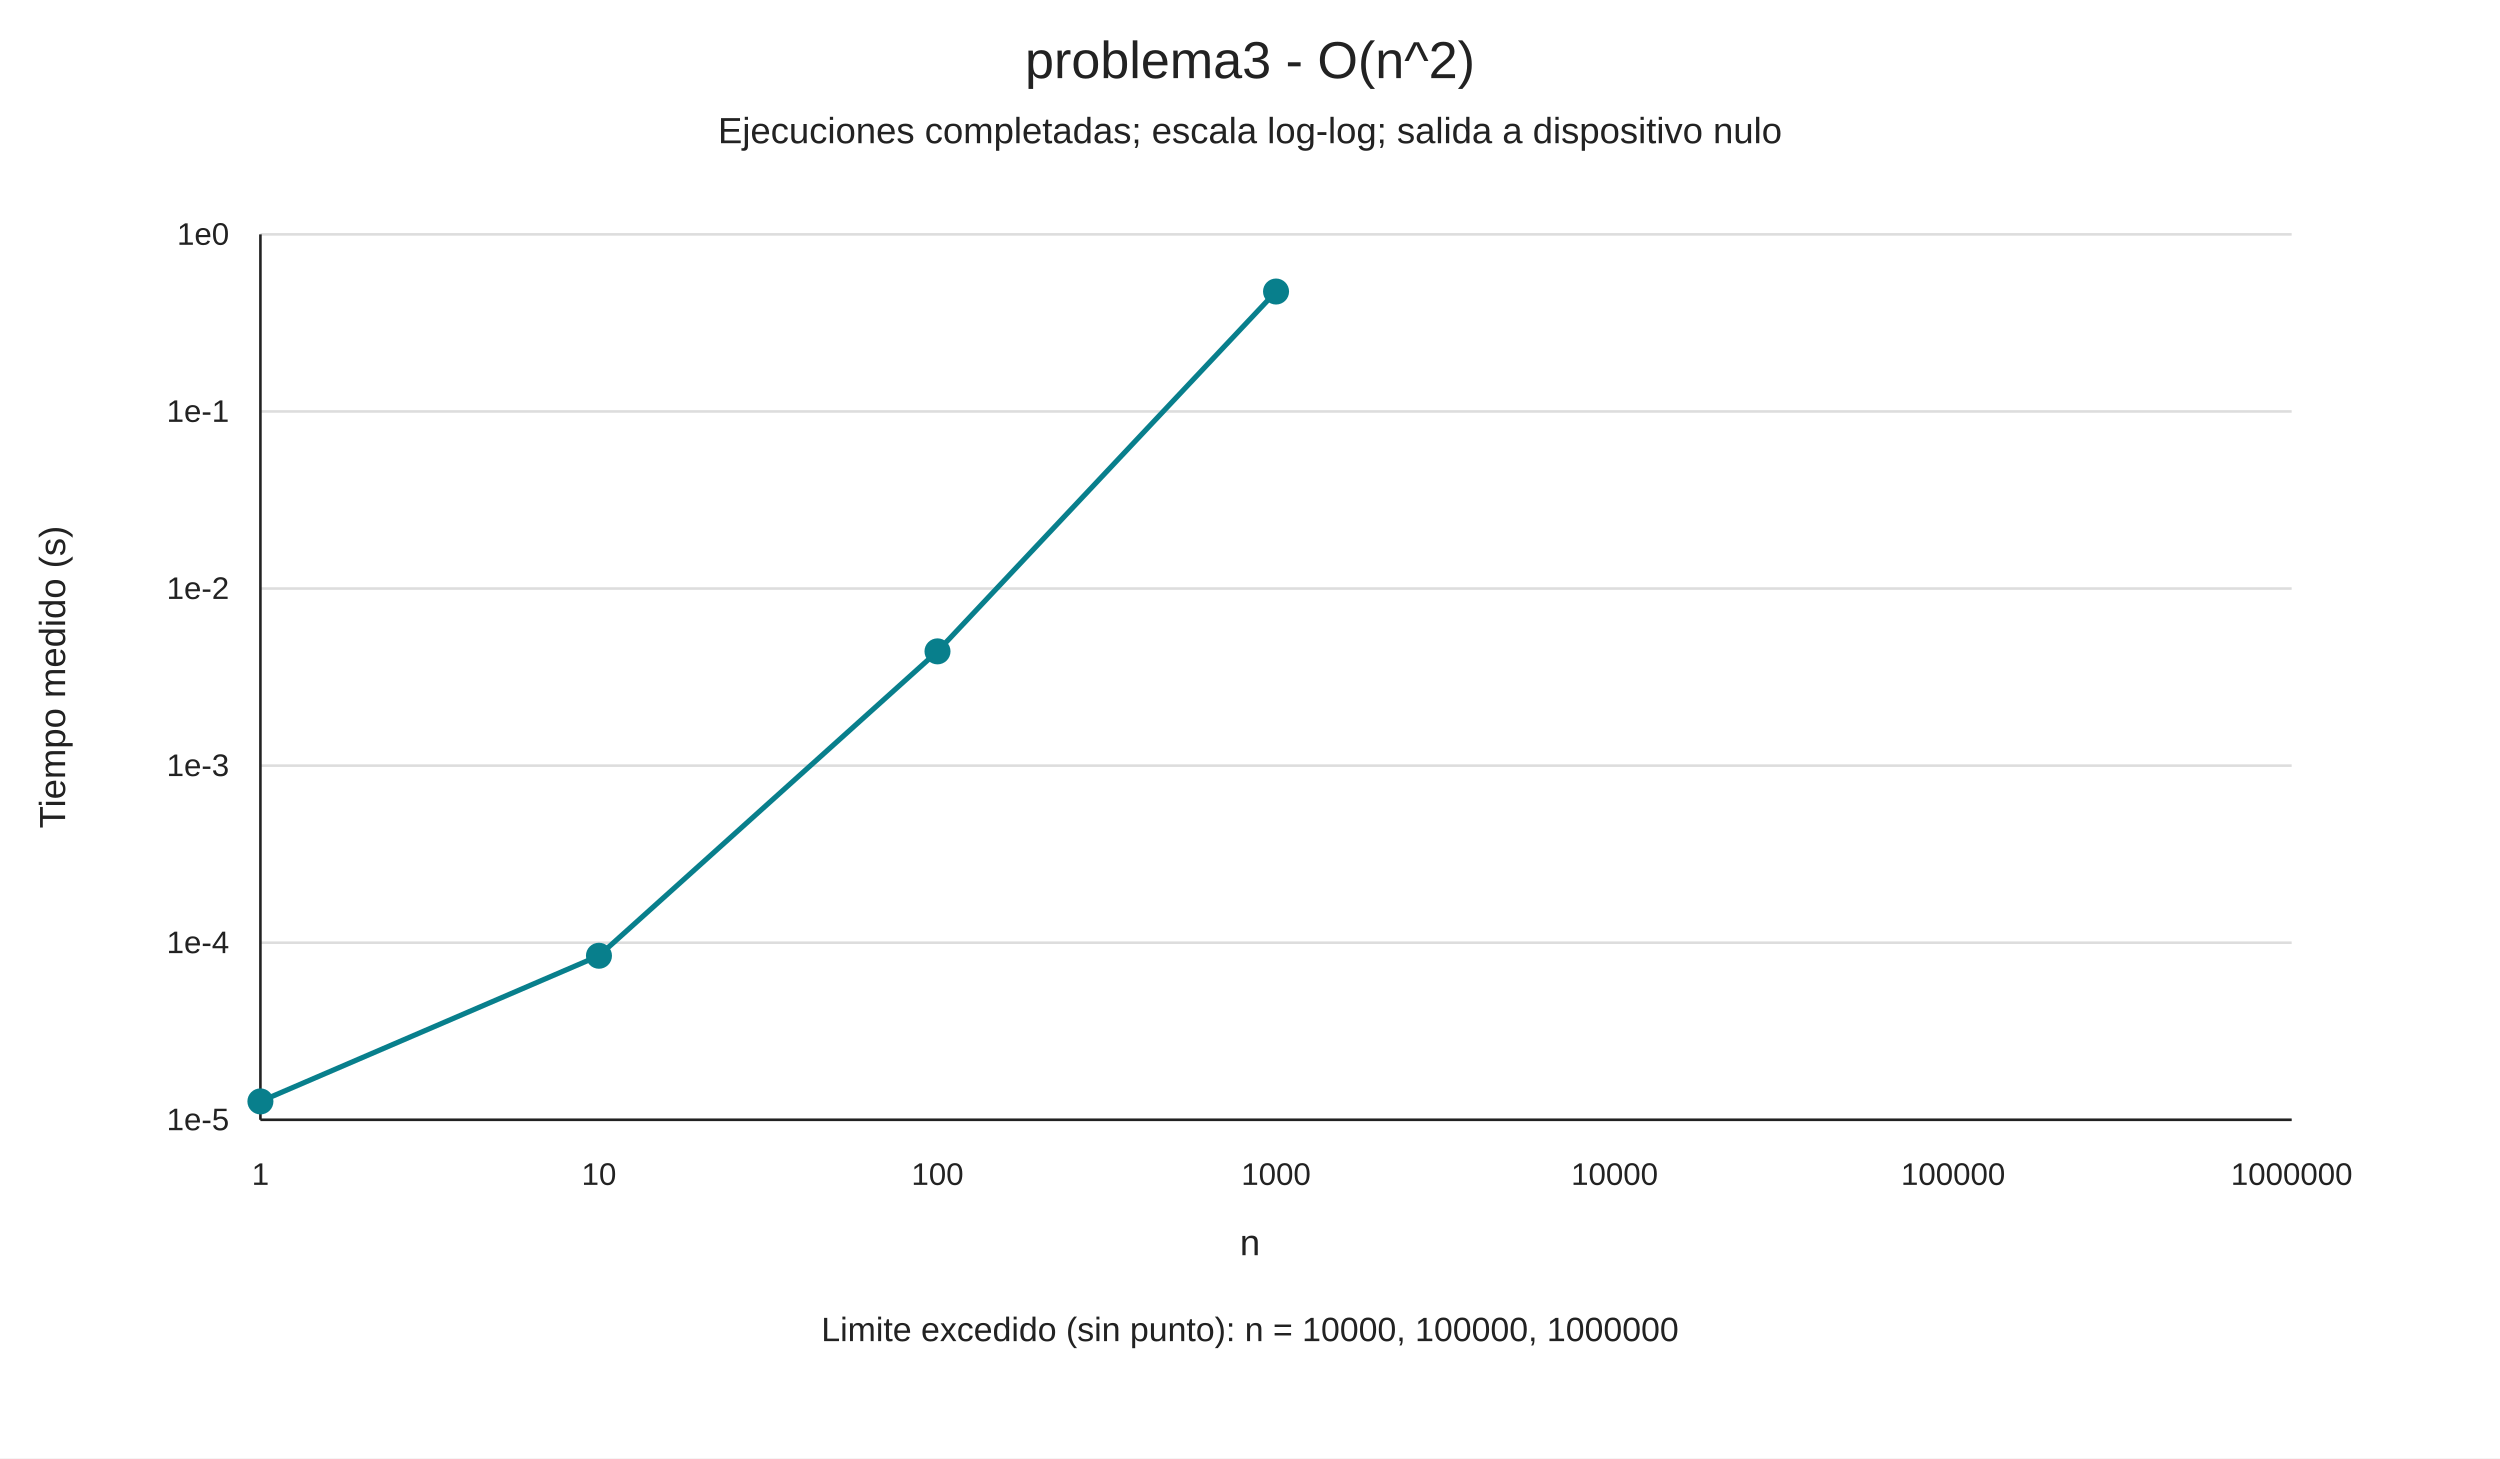
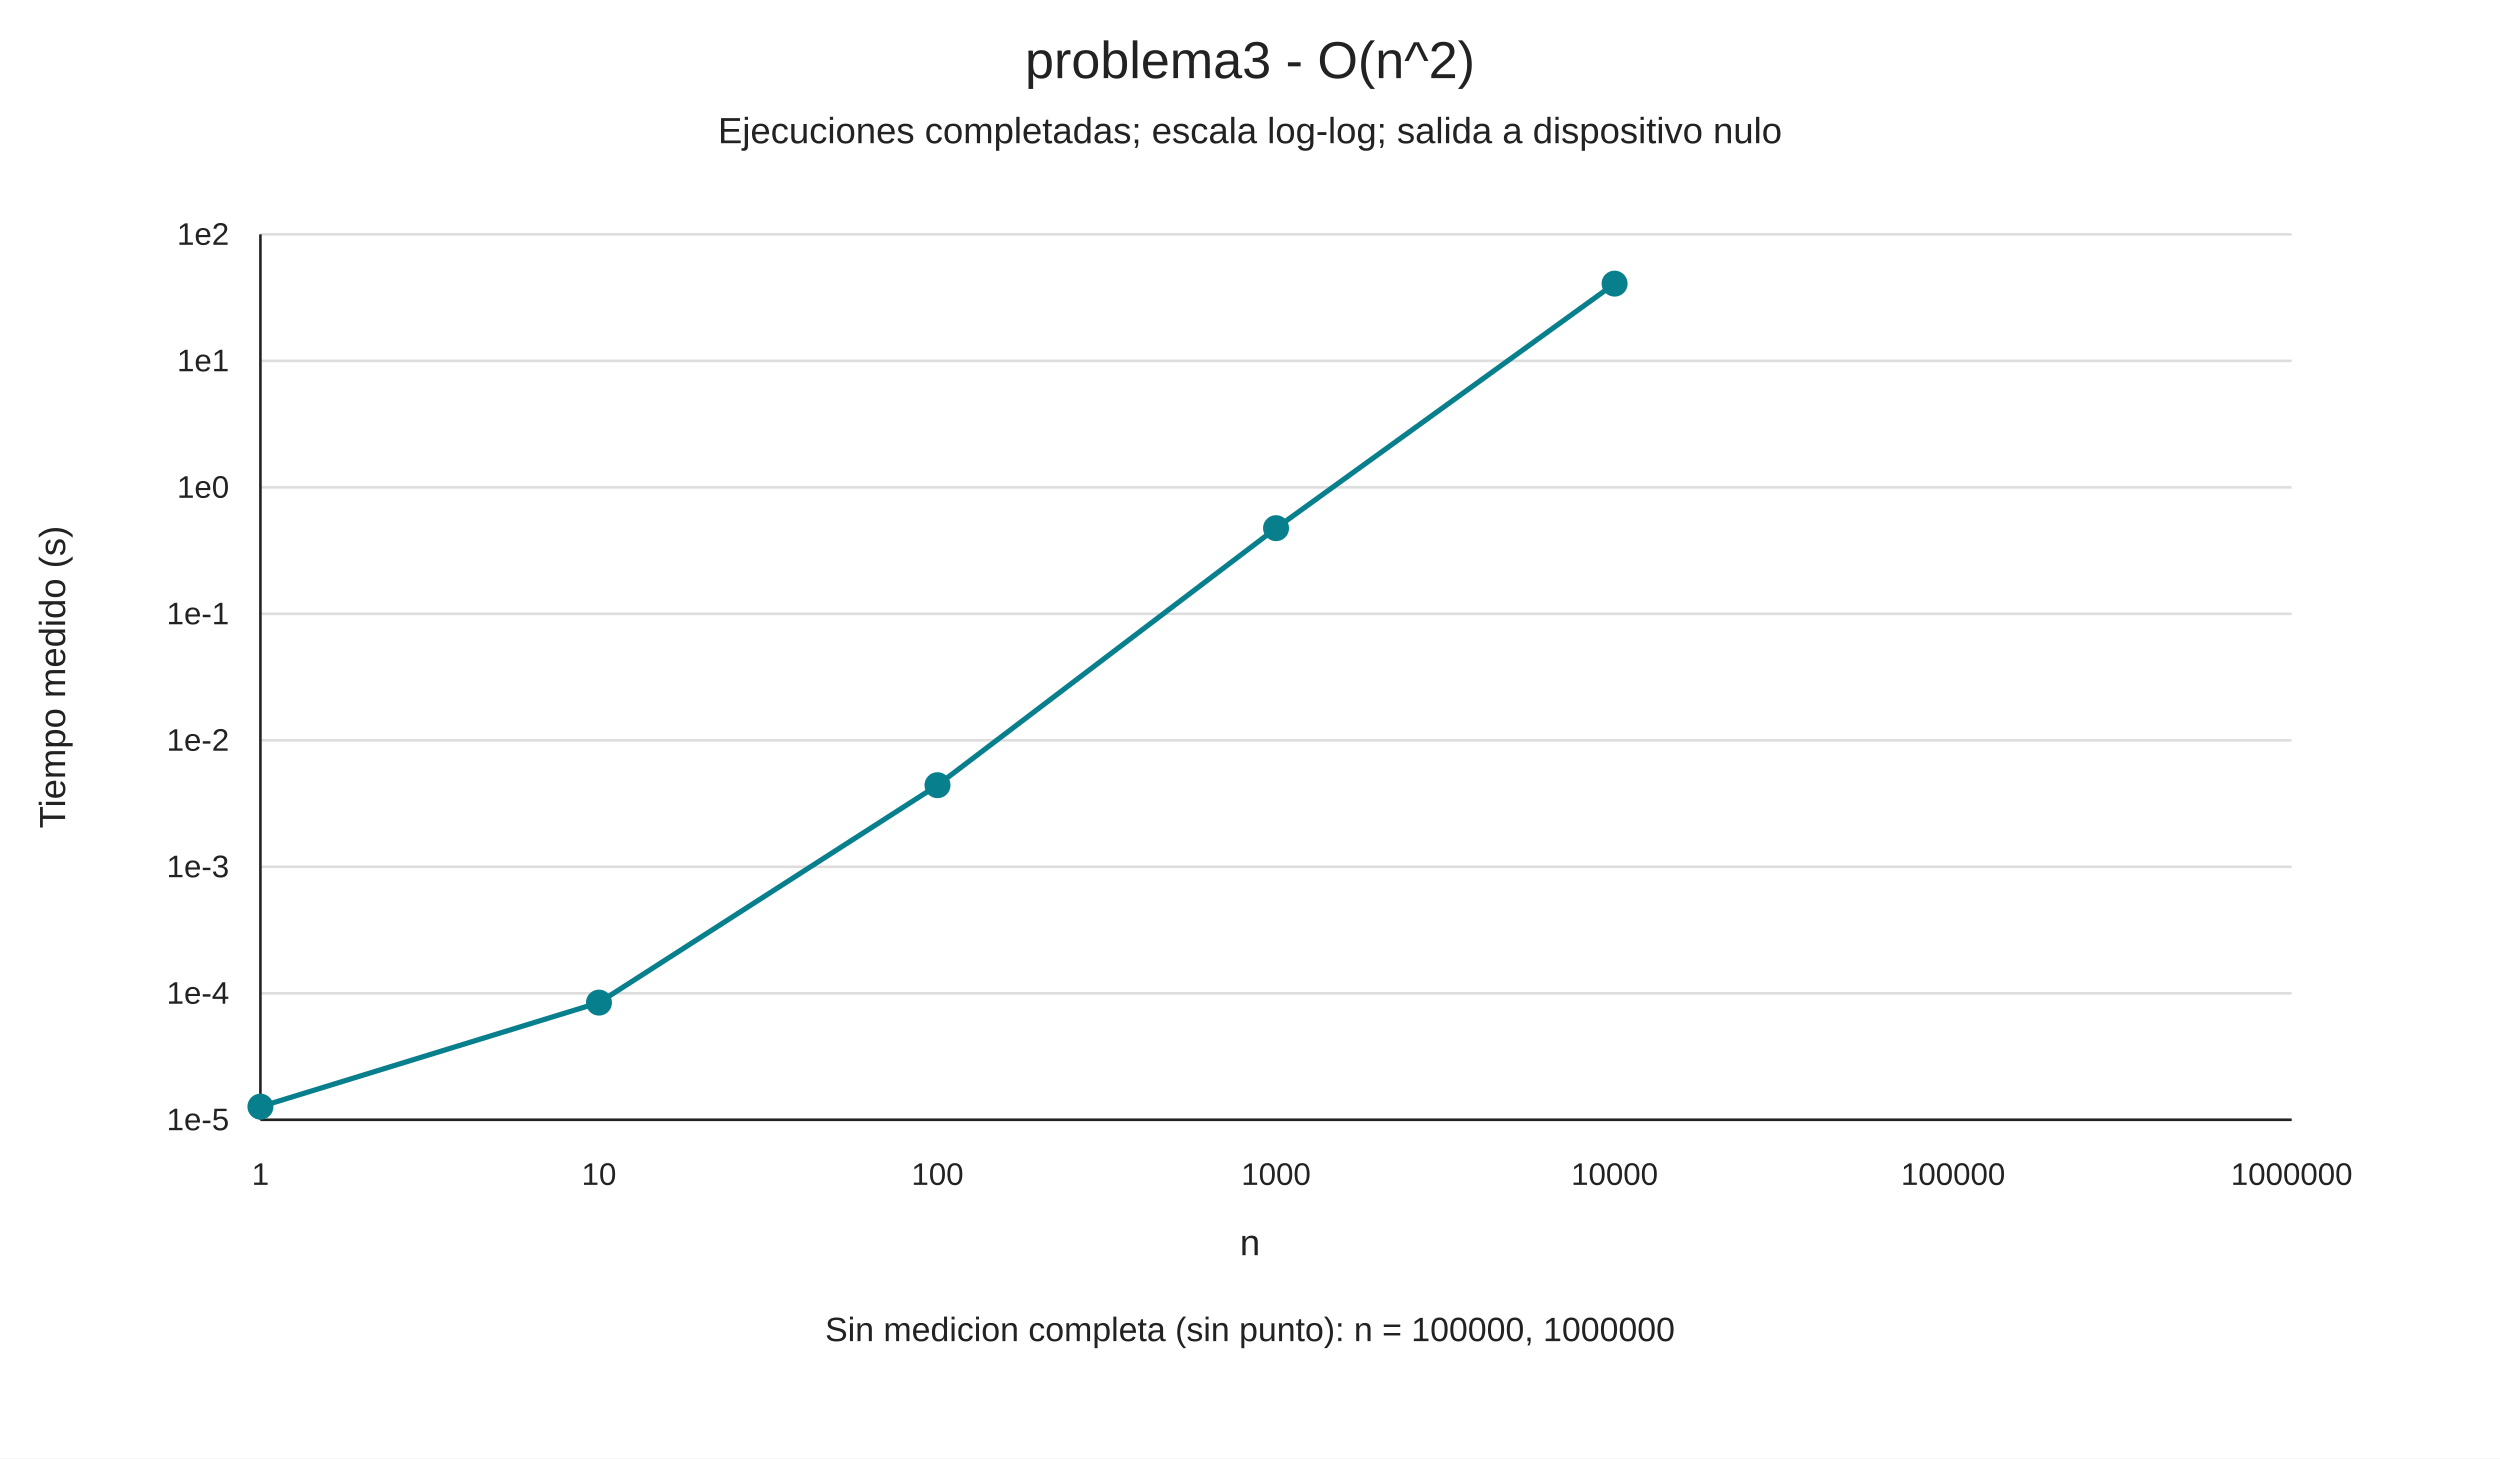
<svg xmlns="http://www.w3.org/2000/svg" width="960" height="560" viewBox="0 0 960 560">
  <rect width="100%" height="100%" fill="white" />
  <g font-family="Arial" fill="#222">
    <text x="480" y="30" text-anchor="middle" font-size="20">problema3 - O(n^2)</text>
    <text x="480" y="55" text-anchor="middle" font-size="14">Ejecuciones completadas; escala log-log; salida a dispositivo nulo</text>
    <line x1="100" y1="430.0" x2="880" y2="430.0" stroke="#ddd" />
    <text x="88" y="434.0" text-anchor="end" font-size="12">1e-5</text>
-     <line x1="100" y1="362.0" x2="880" y2="362.0" stroke="#ddd" />
-     <text x="88" y="366.0" text-anchor="end" font-size="12">1e-4</text>
-     <line x1="100" y1="294.0" x2="880" y2="294.0" stroke="#ddd" />
-     <text x="88" y="298.0" text-anchor="end" font-size="12">1e-3</text>
-     <line x1="100" y1="226.0" x2="880" y2="226.0" stroke="#ddd" />
-     <text x="88" y="230.0" text-anchor="end" font-size="12">1e-2</text>
-     <line x1="100" y1="158.0" x2="880" y2="158.0" stroke="#ddd" />
-     <text x="88" y="162.0" text-anchor="end" font-size="12">1e-1</text>
+     <line x1="100" y1="381.429" x2="880" y2="381.429" stroke="#ddd" />
+     <text x="88" y="385.429" text-anchor="end" font-size="12">1e-4</text>
+     <line x1="100" y1="332.857" x2="880" y2="332.857" stroke="#ddd" />
+     <text x="88" y="336.857" text-anchor="end" font-size="12">1e-3</text>
+     <line x1="100" y1="284.286" x2="880" y2="284.286" stroke="#ddd" />
+     <text x="88" y="288.286" text-anchor="end" font-size="12">1e-2</text>
+     <line x1="100" y1="235.714" x2="880" y2="235.714" stroke="#ddd" />
+     <text x="88" y="239.714" text-anchor="end" font-size="12">1e-1</text>
+     <line x1="100" y1="187.143" x2="880" y2="187.143" stroke="#ddd" />
+     <text x="88" y="191.143" text-anchor="end" font-size="12">1e0</text>
+     <line x1="100" y1="138.571" x2="880" y2="138.571" stroke="#ddd" />
+     <text x="88" y="142.571" text-anchor="end" font-size="12">1e1</text>
    <line x1="100" y1="90.0" x2="880" y2="90.0" stroke="#ddd" />
-     <text x="88" y="94.0" text-anchor="end" font-size="12">1e0</text>
+     <text x="88" y="94.0" text-anchor="end" font-size="12">1e2</text>
    <text x="100.0" y="455" text-anchor="middle" font-size="12">1</text>
    <text x="230.0" y="455" text-anchor="middle" font-size="12">10</text>
    <text x="360.0" y="455" text-anchor="middle" font-size="12">100</text>
    <text x="490.0" y="455" text-anchor="middle" font-size="12">1000</text>
    <text x="620.0" y="455" text-anchor="middle" font-size="12">10000</text>
    <text x="750.0" y="455" text-anchor="middle" font-size="12">100000</text>
    <text x="880.0" y="455" text-anchor="middle" font-size="12">1000000</text>
    <line x1="100" y1="90" x2="100" y2="430" stroke="#222" />
    <line x1="100" y1="430" x2="880" y2="430" stroke="#222" />
    <text x="25" y="260" transform="rotate(-90 25 260)" text-anchor="middle" font-size="14">Tiempo medido (s)</text>
    <text x="480" y="482" text-anchor="middle" font-size="14">n</text>
-     <circle cx="100.0" cy="422.941" r="5" fill="#087f8c" />
-     <circle cx="230.0" cy="367.009" r="5" fill="#087f8c" />
-     <circle cx="360.0" cy="250.125" r="5" fill="#087f8c" />
-     <circle cx="490.0" cy="111.948" r="5" fill="#087f8c" />
-     <polyline points="100.0,422.941 230.0,367.009 360.0,250.125 490.0,111.948" fill="none" stroke="#087f8c" stroke-width="2" />
-     <text x="480" y="515" text-anchor="middle" font-size="13">Limite excedido (sin punto): n = 10000, 100000, 1000000</text>
+     <circle cx="100.0" cy="424.958" r="5" fill="#087f8c" />
+     <circle cx="230.0" cy="385.006" r="5" fill="#087f8c" />
+     <circle cx="360.0" cy="301.518" r="5" fill="#087f8c" />
+     <circle cx="490.0" cy="202.82" r="5" fill="#087f8c" />
+     <circle cx="620.0" cy="108.916" r="5" fill="#087f8c" />
+     <polyline points="100.0,424.958 230.0,385.006 360.0,301.518 490.0,202.82 620.0,108.916" fill="none" stroke="#087f8c" stroke-width="2" />
+     <text x="480" y="515" text-anchor="middle" font-size="13">Sin medicion completa (sin punto): n = 100000, 1000000</text>
  </g>
</svg>
